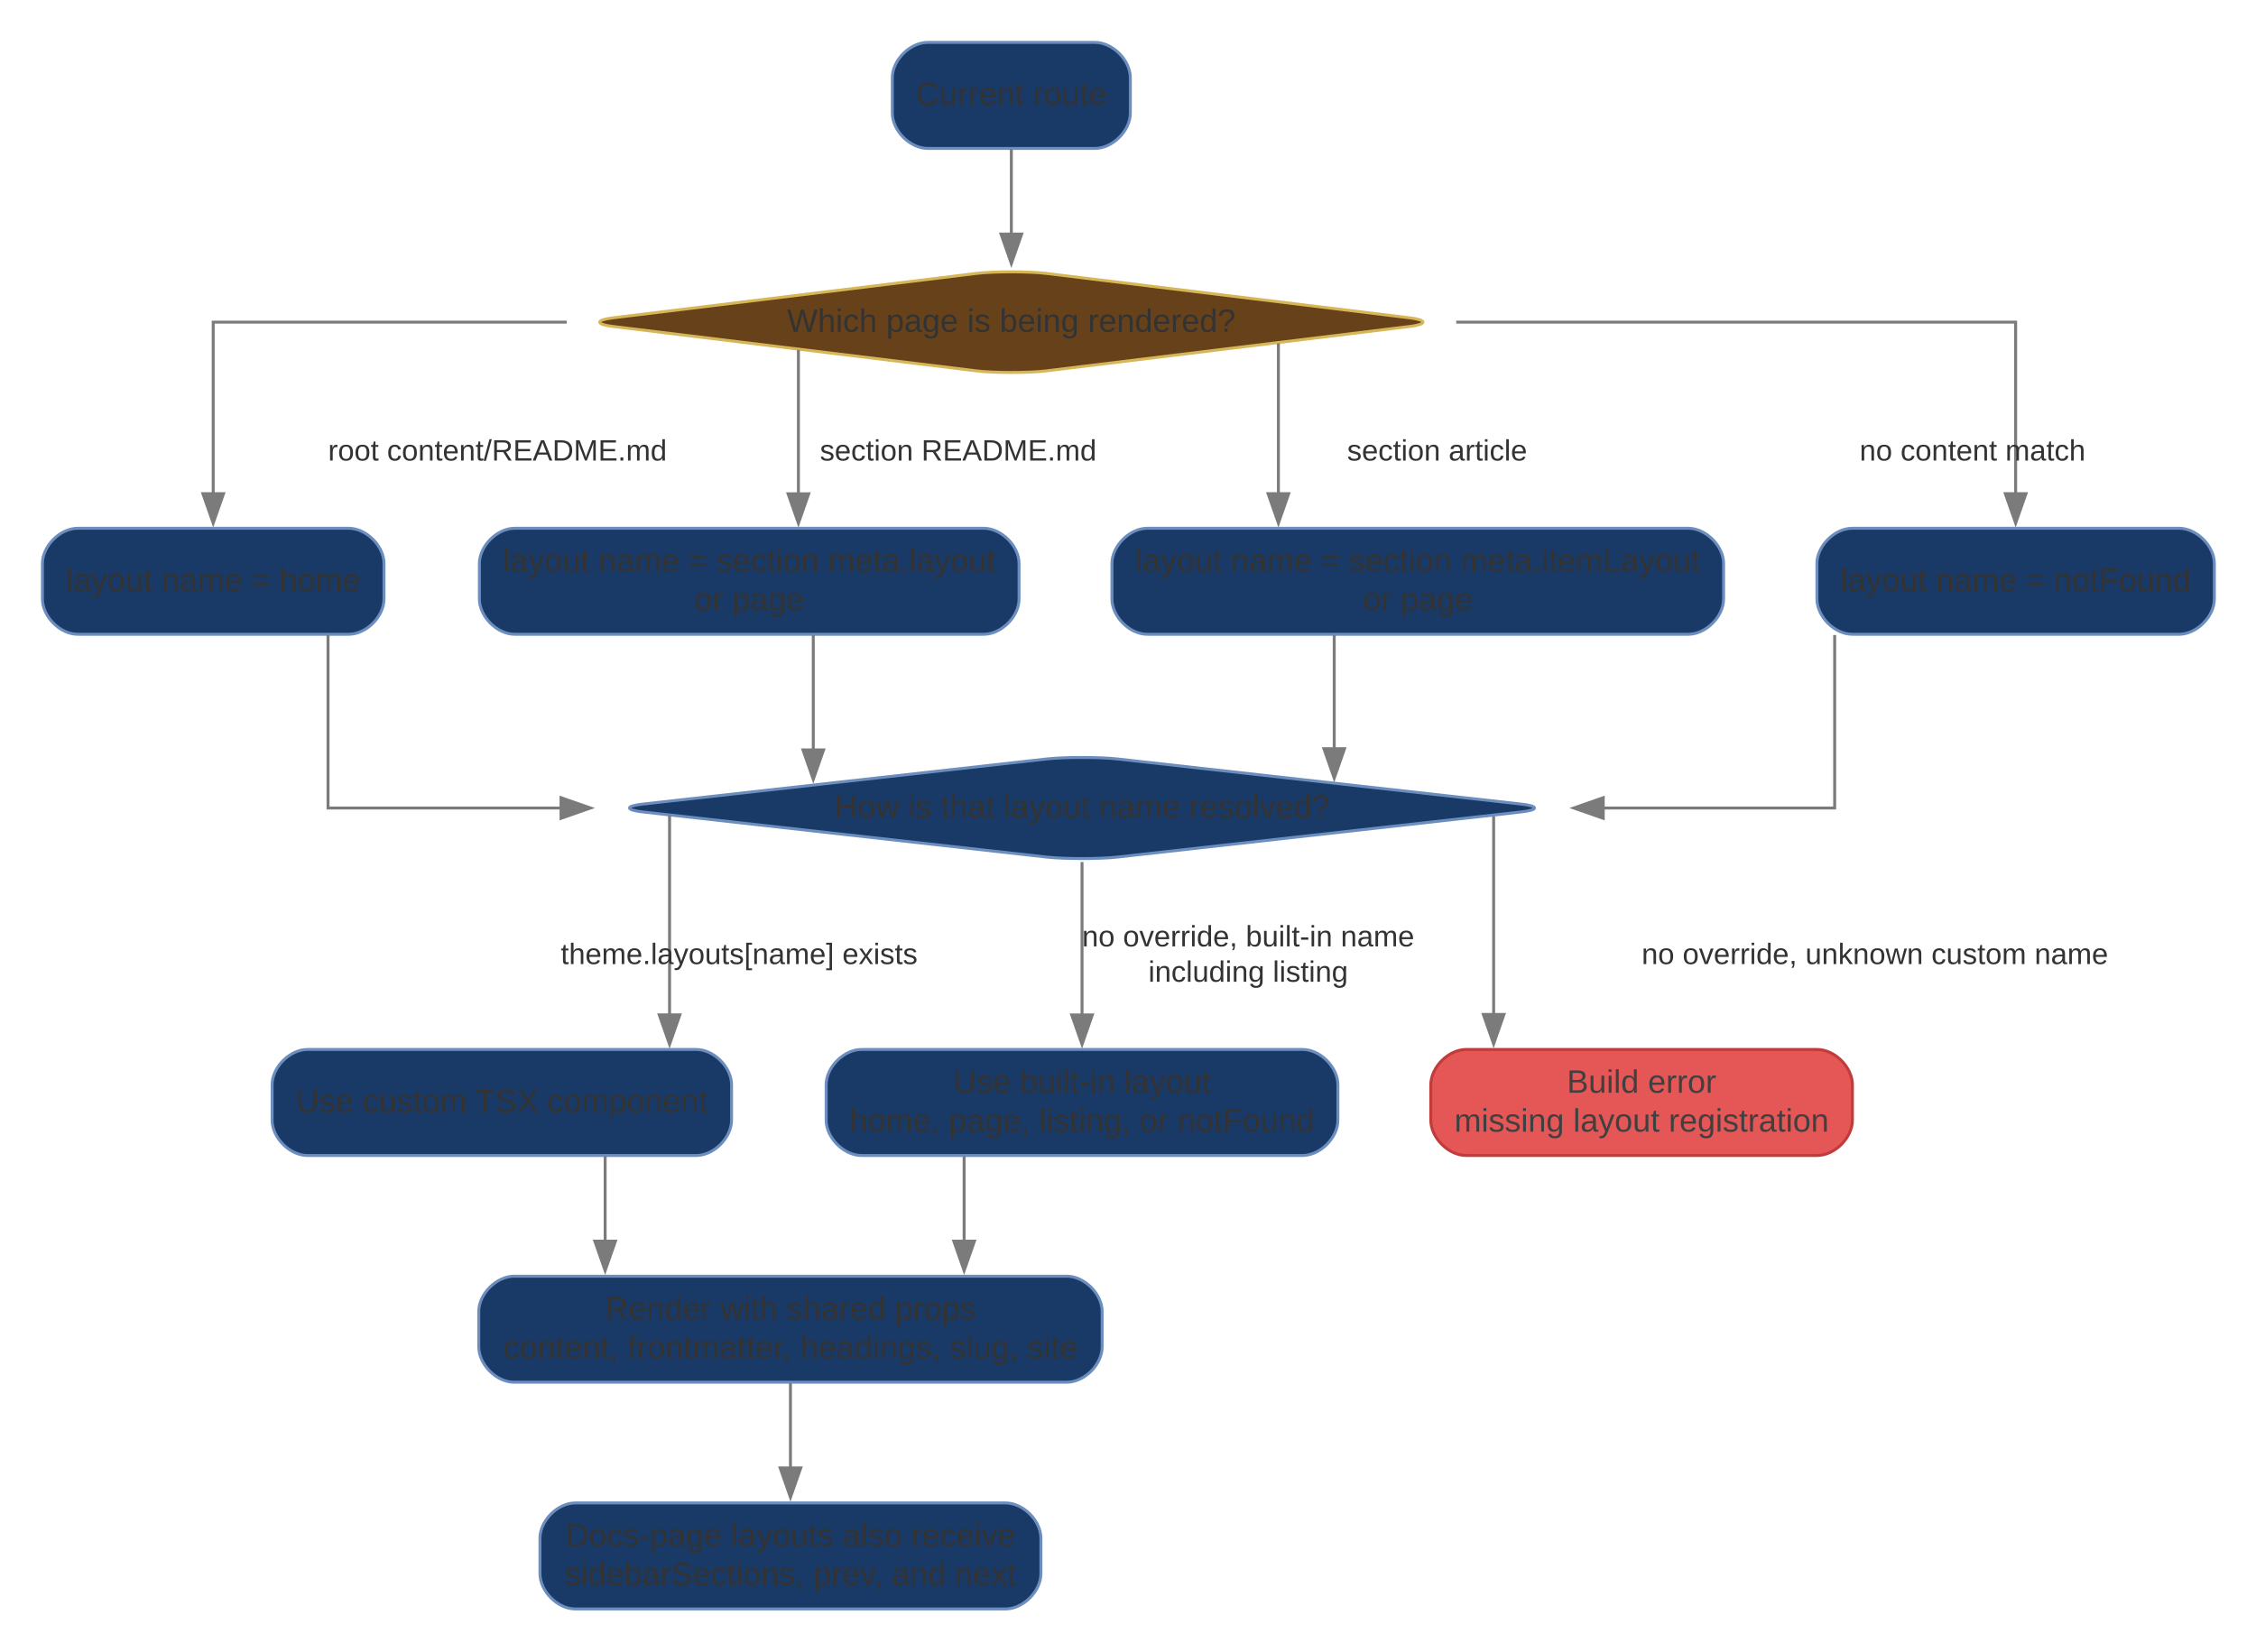
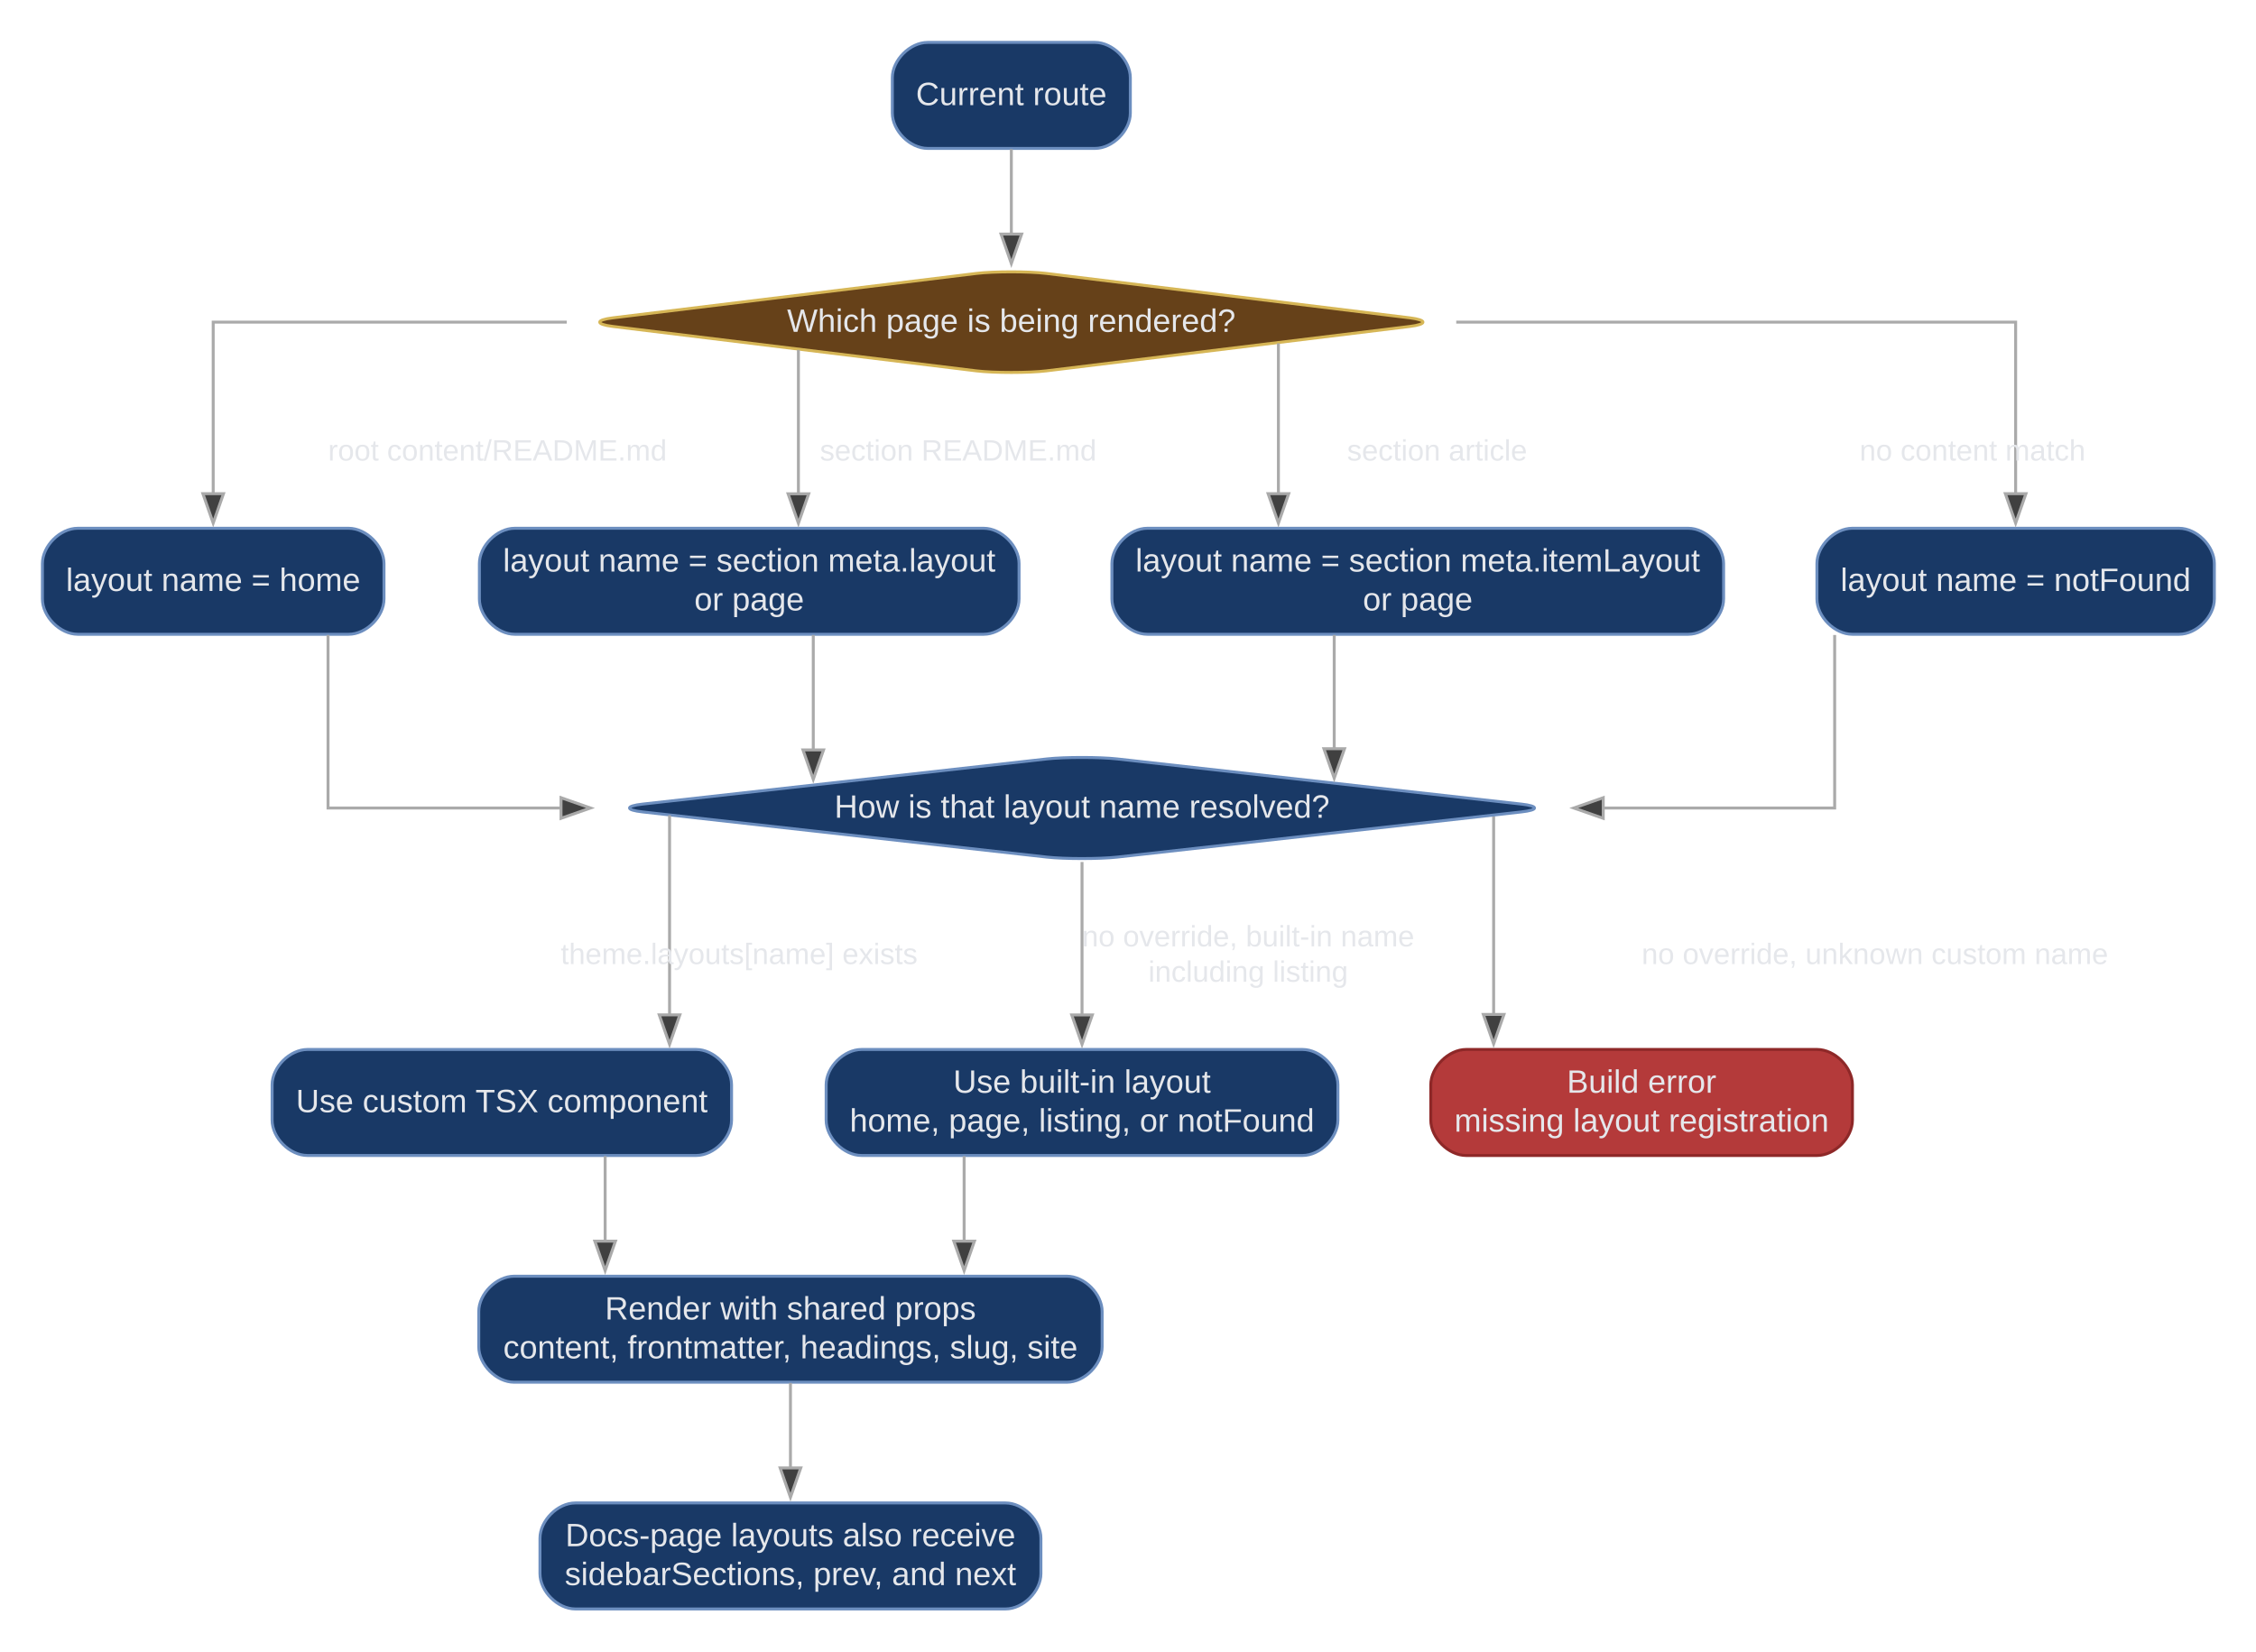
<svg xmlns="http://www.w3.org/2000/svg" width="766pt" height="561pt" viewBox="0.00 0.00 766.00 561.00">
  <g id="graph0" class="graph" transform="scale(1 1) rotate(0) translate(14.4 546.4)">
    <g id="node1" class="node">
      <path fill="#193966" stroke="#6c8ebf" d="M357.39,-532C357.39,-532 300.58,-532 300.58,-532 294.58,-532 288.58,-526 288.58,-520 288.58,-520 288.58,-508 288.58,-508 288.58,-502 294.58,-496 300.58,-496 300.58,-496 357.39,-496 357.39,-496 363.39,-496 369.39,-502 369.39,-508 369.39,-508 369.39,-520 369.39,-520 369.39,-526 363.39,-532 357.39,-532" />
-       <text xml:space="preserve" text-anchor="middle" x="328.99" y="-510.7" font-family="Arial" font-size="11.00" fill="#333333">Current route</text>
+       <text xml:space="preserve" text-anchor="middle" x="328.99" y="-510.7" font-family="Arial" font-size="11.00" fill="#e5e7eb">Current route</text>
    </g>
    <g id="node2" class="node">
      <path fill="#664119" stroke="#d6b656" d="M317.08,-453.54C317.08,-453.54 193.68,-438.46 193.68,-438.46 187.73,-437.73 187.73,-436.27 193.68,-435.54 193.68,-435.54 317.08,-420.46 317.08,-420.46 323.03,-419.73 334.94,-419.73 340.9,-420.46 340.9,-420.46 464.29,-435.54 464.29,-435.54 470.25,-436.27 470.25,-437.73 464.29,-438.46 464.29,-438.46 340.9,-453.54 340.9,-453.54 334.94,-454.27 323.03,-454.27 317.08,-453.54" />
-       <text xml:space="preserve" text-anchor="middle" x="328.99" y="-433.7" font-family="Arial" font-size="11.00" fill="#333333">Which page is being rendered?</text>
+       <text xml:space="preserve" text-anchor="middle" x="328.99" y="-433.7" font-family="Arial" font-size="11.00" fill="#e5e7eb">Which page is being rendered?</text>
    </g>
    <g id="edge1" class="edge">
-       <path fill="none" stroke="#7b7b7b" d="M328.99,-495.75C328.99,-495.75 328.99,-466.9 328.99,-466.9" />
-       <polygon fill="#7b7b7b" stroke="#7b7b7b" points="332.49,-466.9 328.99,-456.9 325.49,-466.9 332.49,-466.9" />
+       <path fill="none" stroke="#aaaaaa" d="M328.99,-495.75C328.99,-495.75 328.99,-466.9 328.99,-466.9" />
+       <polygon fill="#404040" stroke="#aaaaaa" points="332.49,-466.9 328.99,-456.9 325.49,-466.9 332.49,-466.9" />
    </g>
    <g id="node3" class="node">
      <path fill="#193966" stroke="#6c8ebf" d="M103.98,-367C103.98,-367 12,-367 12,-367 6,-367 0,-361 0,-355 0,-355 0,-343 0,-343 0,-337 6,-331 12,-331 12,-331 103.98,-331 103.98,-331 109.98,-331 115.98,-337 115.98,-343 115.98,-343 115.98,-355 115.98,-355 115.98,-361 109.98,-367 103.98,-367" />
-       <text xml:space="preserve" text-anchor="middle" x="57.99" y="-345.7" font-family="Arial" font-size="11.00" fill="#333333">layout name = home</text>
+       <text xml:space="preserve" text-anchor="middle" x="57.99" y="-345.7" font-family="Arial" font-size="11.00" fill="#e5e7eb">layout name = home</text>
    </g>
    <g id="edge2" class="edge">
-       <path fill="none" stroke="#7b7b7b" d="M178.04,-437C115.81,-437 57.99,-437 57.99,-437 57.99,-437 57.99,-378.75 57.99,-378.75" />
-       <polygon fill="#7b7b7b" stroke="#7b7b7b" points="61.49,-378.75 57.99,-368.75 54.49,-378.75 61.49,-378.75" />
-       <text xml:space="preserve" text-anchor="middle" x="154.51" y="-390" font-family="Arial" font-size="10.00" fill="#333333">root content/README.md</text>
+       <path fill="none" stroke="#aaaaaa" d="M178.04,-437C115.81,-437 57.99,-437 57.99,-437 57.99,-437 57.99,-378.75 57.99,-378.75" />
+       <polygon fill="#404040" stroke="#aaaaaa" points="61.49,-378.75 57.99,-368.75 54.49,-378.75 61.49,-378.75" />
+       <text xml:space="preserve" text-anchor="middle" x="154.51" y="-390" font-family="Arial" font-size="10.00" fill="#e5e7eb">root content/README.md</text>
    </g>
    <g id="node4" class="node">
      <path fill="#193966" stroke="#6c8ebf" d="M319.61,-367C319.61,-367 160.37,-367 160.37,-367 154.37,-367 148.37,-361 148.37,-355 148.37,-355 148.37,-343 148.37,-343 148.37,-337 154.37,-331 160.37,-331 160.37,-331 319.61,-331 319.61,-331 325.61,-331 331.61,-337 331.61,-343 331.61,-343 331.61,-355 331.61,-355 331.61,-361 325.61,-367 319.61,-367" />
-       <text xml:space="preserve" text-anchor="middle" x="239.99" y="-352.3" font-family="Arial" font-size="11.00" fill="#333333">layout name = section meta.layout</text>
-       <text xml:space="preserve" text-anchor="middle" x="239.99" y="-339.1" font-family="Arial" font-size="11.00" fill="#333333">or page</text>
+       <text xml:space="preserve" text-anchor="middle" x="239.99" y="-352.3" font-family="Arial" font-size="11.00" fill="#e5e7eb">layout name = section meta.layout</text>
+       <text xml:space="preserve" text-anchor="middle" x="239.99" y="-339.1" font-family="Arial" font-size="11.00" fill="#e5e7eb">or page</text>
    </g>
    <g id="edge3" class="edge">
-       <path fill="none" stroke="#7b7b7b" d="M256.69,-427.58C256.69,-427.58 256.69,-378.71 256.69,-378.71" />
-       <polygon fill="#7b7b7b" stroke="#7b7b7b" points="260.19,-378.71 256.69,-368.71 253.19,-378.71 260.19,-378.71" />
-       <text xml:space="preserve" text-anchor="middle" x="310.95" y="-390" font-family="Arial" font-size="10.00" fill="#333333">section README.md</text>
+       <path fill="none" stroke="#aaaaaa" d="M256.69,-427.58C256.69,-427.58 256.69,-378.71 256.69,-378.71" />
+       <polygon fill="#404040" stroke="#aaaaaa" points="260.19,-378.71 256.69,-368.71 253.19,-378.71 260.19,-378.71" />
+       <text xml:space="preserve" text-anchor="middle" x="310.95" y="-390" font-family="Arial" font-size="10.00" fill="#e5e7eb">section README.md</text>
    </g>
    <g id="node5" class="node">
      <path fill="#193966" stroke="#6c8ebf" d="M558.83,-367C558.83,-367 375.14,-367 375.14,-367 369.14,-367 363.14,-361 363.14,-355 363.14,-355 363.14,-343 363.14,-343 363.14,-337 369.14,-331 375.14,-331 375.14,-331 558.83,-331 558.83,-331 564.83,-331 570.83,-337 570.83,-343 570.83,-343 570.83,-355 570.83,-355 570.83,-361 564.83,-367 558.83,-367" />
-       <text xml:space="preserve" text-anchor="middle" x="466.99" y="-352.3" font-family="Arial" font-size="11.00" fill="#333333">layout name = section meta.itemLayout</text>
-       <text xml:space="preserve" text-anchor="middle" x="466.99" y="-339.1" font-family="Arial" font-size="11.00" fill="#333333">or page</text>
+       <text xml:space="preserve" text-anchor="middle" x="466.99" y="-352.3" font-family="Arial" font-size="11.00" fill="#e5e7eb">layout name = section meta.itemLayout</text>
+       <text xml:space="preserve" text-anchor="middle" x="466.99" y="-339.1" font-family="Arial" font-size="11.00" fill="#e5e7eb">or page</text>
    </g>
    <g id="edge4" class="edge">
-       <path fill="none" stroke="#7b7b7b" d="M419.67,-429.8C419.67,-429.8 419.67,-378.75 419.67,-378.75" />
-       <polygon fill="#7b7b7b" stroke="#7b7b7b" points="423.17,-378.75 419.67,-368.75 416.17,-378.75 423.17,-378.75" />
-       <text xml:space="preserve" text-anchor="middle" x="473.56" y="-390" font-family="Arial" font-size="10.00" fill="#333333">section article</text>
+       <path fill="none" stroke="#aaaaaa" d="M419.67,-429.8C419.67,-429.8 419.67,-378.75 419.67,-378.75" />
+       <polygon fill="#404040" stroke="#aaaaaa" points="423.17,-378.75 419.67,-368.75 416.17,-378.75 423.17,-378.75" />
+       <text xml:space="preserve" text-anchor="middle" x="473.56" y="-390" font-family="Arial" font-size="10.00" fill="#e5e7eb">section article</text>
    </g>
    <g id="node6" class="node">
      <path fill="#193966" stroke="#6c8ebf" d="M725.46,-367C725.46,-367 614.52,-367 614.52,-367 608.52,-367 602.52,-361 602.52,-355 602.52,-355 602.52,-343 602.52,-343 602.52,-337 608.52,-331 614.52,-331 614.52,-331 725.46,-331 725.46,-331 731.46,-331 737.46,-337 737.46,-343 737.46,-343 737.46,-355 737.46,-355 737.46,-361 731.46,-367 725.46,-367" />
-       <text xml:space="preserve" text-anchor="middle" x="669.99" y="-345.7" font-family="Arial" font-size="11.00" fill="#333333">layout name = notFound</text>
+       <text xml:space="preserve" text-anchor="middle" x="669.99" y="-345.7" font-family="Arial" font-size="11.00" fill="#e5e7eb">layout name = notFound</text>
    </g>
    <g id="edge5" class="edge">
-       <path fill="none" stroke="#7b7b7b" d="M480.05,-437C571.26,-437 669.99,-437 669.99,-437 669.99,-437 669.99,-378.75 669.99,-378.75" />
-       <polygon fill="#7b7b7b" stroke="#7b7b7b" points="673.49,-378.75 669.99,-368.75 666.49,-378.75 673.49,-378.75" />
-       <text xml:space="preserve" text-anchor="middle" x="655.35" y="-390" font-family="Arial" font-size="10.00" fill="#333333">no content match</text>
+       <path fill="none" stroke="#aaaaaa" d="M480.05,-437C571.26,-437 669.99,-437 669.99,-437 669.99,-437 669.99,-378.75 669.99,-378.75" />
+       <polygon fill="#404040" stroke="#aaaaaa" points="673.49,-378.75 669.99,-368.75 666.49,-378.75 673.49,-378.75" />
+       <text xml:space="preserve" text-anchor="middle" x="655.35" y="-390" font-family="Arial" font-size="10.00" fill="#e5e7eb">no content match</text>
    </g>
    <g id="node7" class="node">
      <path fill="#193966" stroke="#6c8ebf" d="M341.06,-288.67C341.06,-288.67 203.81,-273.33 203.81,-273.33 197.85,-272.67 197.85,-271.33 203.81,-270.67 203.81,-270.67 341.06,-255.33 341.06,-255.33 347.03,-254.67 358.95,-254.67 364.91,-255.33 364.91,-255.33 502.17,-270.67 502.17,-270.67 508.13,-271.33 508.13,-272.67 502.17,-273.33 502.17,-273.33 364.91,-288.67 364.91,-288.67 358.95,-289.33 347.03,-289.33 341.06,-288.67" />
-       <text xml:space="preserve" text-anchor="middle" x="352.99" y="-268.7" font-family="Arial" font-size="11.00" fill="#333333">How is that layout name resolved?</text>
+       <text xml:space="preserve" text-anchor="middle" x="352.99" y="-268.7" font-family="Arial" font-size="11.00" fill="#e5e7eb">How is that layout name resolved?</text>
    </g>
    <g id="edge6" class="edge">
-       <path fill="none" stroke="#7b7b7b" d="M96.98,-330.75C96.98,-307.98 96.98,-272 96.98,-272 96.98,-272 176.09,-272 176.09,-272" />
-       <polygon fill="#7b7b7b" stroke="#7b7b7b" points="176.09,-275.5 186.09,-272 176.09,-268.5 176.09,-275.5" />
+       <path fill="none" stroke="#aaaaaa" d="M96.98,-330.75C96.98,-307.98 96.98,-272 96.98,-272 96.98,-272 176.09,-272 176.09,-272" />
+       <polygon fill="#404040" stroke="#aaaaaa" points="176.09,-275.5 186.09,-272 176.09,-268.5 176.09,-275.5" />
    </g>
    <g id="edge7" class="edge">
-       <path fill="none" stroke="#7b7b7b" d="M261.74,-330.75C261.74,-330.75 261.74,-291.74 261.74,-291.74" />
-       <polygon fill="#7b7b7b" stroke="#7b7b7b" points="265.24,-291.74 261.74,-281.74 258.24,-291.74 265.24,-291.74" />
+       <path fill="none" stroke="#aaaaaa" d="M261.74,-330.75C261.74,-330.75 261.74,-291.74 261.74,-291.74" />
+       <polygon fill="#404040" stroke="#aaaaaa" points="265.24,-291.74 261.74,-281.74 258.24,-291.74 265.24,-291.74" />
    </g>
    <g id="edge8" class="edge">
-       <path fill="none" stroke="#7b7b7b" d="M438.62,-330.75C438.62,-330.75 438.62,-292.14 438.62,-292.14" />
-       <polygon fill="#7b7b7b" stroke="#7b7b7b" points="442.12,-292.14 438.62,-282.14 435.12,-292.14 442.12,-292.14" />
+       <path fill="none" stroke="#aaaaaa" d="M438.62,-330.75C438.62,-330.75 438.62,-292.14 438.62,-292.14" />
+       <polygon fill="#404040" stroke="#aaaaaa" points="442.12,-292.14 438.62,-282.14 435.12,-292.14 442.12,-292.14" />
    </g>
    <g id="edge9" class="edge">
-       <path fill="none" stroke="#7b7b7b" d="M608.54,-330.75C608.54,-307.98 608.54,-272 608.54,-272 608.54,-272 529.96,-272 529.96,-272" />
-       <polygon fill="#7b7b7b" stroke="#7b7b7b" points="529.96,-268.5 519.96,-272 529.96,-275.5 529.96,-268.5" />
+       <path fill="none" stroke="#aaaaaa" d="M608.54,-330.75C608.54,-307.98 608.54,-272 608.54,-272 608.54,-272 529.96,-272 529.96,-272" />
+       <polygon fill="#404040" stroke="#aaaaaa" points="529.96,-268.5 519.96,-272 529.96,-275.5 529.96,-268.5" />
    </g>
    <g id="node8" class="node">
      <path fill="#193966" stroke="#6c8ebf" d="M221.99,-190C221.99,-190 89.99,-190 89.99,-190 83.99,-190 77.99,-184 77.99,-178 77.99,-178 77.99,-166 77.99,-166 77.99,-160 83.99,-154 89.99,-154 89.99,-154 221.99,-154 221.99,-154 227.99,-154 233.99,-160 233.99,-166 233.99,-166 233.99,-178 233.99,-178 233.99,-184 227.99,-190 221.99,-190" />
-       <text xml:space="preserve" text-anchor="middle" x="155.99" y="-168.7" font-family="Arial" font-size="11.00" fill="#333333">Use custom TSX component</text>
+       <text xml:space="preserve" text-anchor="middle" x="155.99" y="-168.7" font-family="Arial" font-size="11.00" fill="#e5e7eb">Use custom TSX component</text>
    </g>
    <g id="edge10" class="edge">
-       <path fill="none" stroke="#7b7b7b" d="M212.94,-269.53C212.94,-269.53 212.94,-201.75 212.94,-201.75" />
-       <polygon fill="#7b7b7b" stroke="#7b7b7b" points="216.44,-201.75 212.94,-191.75 209.44,-201.75 216.44,-201.75" />
-       <text xml:space="preserve" text-anchor="middle" x="236.57" y="-219" font-family="Arial" font-size="10.00" fill="#333333">theme.layouts[name] exists</text>
+       <path fill="none" stroke="#aaaaaa" d="M212.94,-269.53C212.94,-269.53 212.94,-201.75 212.94,-201.75" />
+       <polygon fill="#404040" stroke="#aaaaaa" points="216.44,-201.75 212.94,-191.75 209.44,-201.75 216.44,-201.75" />
+       <text xml:space="preserve" text-anchor="middle" x="236.57" y="-219" font-family="Arial" font-size="10.00" fill="#e5e7eb">theme.layouts[name] exists</text>
    </g>
    <g id="node9" class="node">
      <path fill="#193966" stroke="#6c8ebf" d="M427.87,-190C427.87,-190 278.11,-190 278.11,-190 272.11,-190 266.11,-184 266.11,-178 266.11,-178 266.11,-166 266.11,-166 266.11,-160 272.11,-154 278.11,-154 278.11,-154 427.87,-154 427.87,-154 433.87,-154 439.87,-160 439.87,-166 439.87,-166 439.87,-178 439.87,-178 439.87,-184 433.87,-190 427.87,-190" />
-       <text xml:space="preserve" text-anchor="middle" x="352.99" y="-175.3" font-family="Arial" font-size="11.00" fill="#333333">Use built-in layout</text>
-       <text xml:space="preserve" text-anchor="middle" x="352.99" y="-162.1" font-family="Arial" font-size="11.00" fill="#333333">home, page, listing, or notFound</text>
+       <text xml:space="preserve" text-anchor="middle" x="352.99" y="-175.3" font-family="Arial" font-size="11.00" fill="#e5e7eb">Use built-in layout</text>
+       <text xml:space="preserve" text-anchor="middle" x="352.99" y="-162.1" font-family="Arial" font-size="11.00" fill="#e5e7eb">home, page, listing, or notFound</text>
    </g>
    <g id="edge11" class="edge">
-       <path fill="none" stroke="#7b7b7b" d="M352.99,-253.66C352.99,-253.66 352.99,-201.74 352.99,-201.74" />
-       <polygon fill="#7b7b7b" stroke="#7b7b7b" points="356.49,-201.74 352.99,-191.74 349.49,-201.74 356.49,-201.74" />
-       <text xml:space="preserve" text-anchor="middle" x="409.41" y="-225" font-family="Arial" font-size="10.00" fill="#333333">no override, built-in name</text>
-       <text xml:space="preserve" text-anchor="middle" x="409.41" y="-213" font-family="Arial" font-size="10.00" fill="#333333">including listing</text>
+       <path fill="none" stroke="#aaaaaa" d="M352.99,-253.66C352.99,-253.66 352.99,-201.74 352.99,-201.74" />
+       <polygon fill="#404040" stroke="#aaaaaa" points="356.49,-201.74 352.99,-191.74 349.49,-201.74 356.49,-201.74" />
+       <text xml:space="preserve" text-anchor="middle" x="409.41" y="-225" font-family="Arial" font-size="10.00" fill="#e5e7eb">no override, built-in name</text>
+       <text xml:space="preserve" text-anchor="middle" x="409.41" y="-213" font-family="Arial" font-size="10.00" fill="#e5e7eb">including listing</text>
    </g>
    <g id="node10" class="node">
-       <path fill="#e45756" stroke="#c23b3a" d="M602.57,-190C602.57,-190 483.41,-190 483.41,-190 477.41,-190 471.41,-184 471.41,-178 471.41,-178 471.41,-166 471.41,-166 471.41,-160 477.41,-154 483.41,-154 483.41,-154 602.57,-154 602.57,-154 608.57,-154 614.57,-160 614.57,-166 614.57,-166 614.57,-178 614.57,-178 614.57,-184 608.57,-190 602.57,-190" />
-       <text xml:space="preserve" text-anchor="middle" x="542.99" y="-175.3" font-family="Arial" font-size="11.00" fill="#404040">Build error</text>
-       <text xml:space="preserve" text-anchor="middle" x="542.99" y="-162.1" font-family="Arial" font-size="11.00" fill="#404040">missing layout registration</text>
+       <path fill="#b43a3a" stroke="#8e2828" d="M602.57,-190C602.57,-190 483.41,-190 483.41,-190 477.41,-190 471.41,-184 471.41,-178 471.41,-178 471.41,-166 471.41,-166 471.41,-160 477.41,-154 483.41,-154 483.41,-154 602.57,-154 602.57,-154 608.57,-154 614.57,-160 614.57,-166 614.57,-166 614.57,-178 614.57,-178 614.57,-184 608.57,-190 602.57,-190" />
+       <text xml:space="preserve" text-anchor="middle" x="542.99" y="-175.3" font-family="Arial" font-size="11.00" fill="#e5e7eb">Build error</text>
+       <text xml:space="preserve" text-anchor="middle" x="542.99" y="-162.1" font-family="Arial" font-size="11.00" fill="#e5e7eb">missing layout registration</text>
    </g>
    <g id="edge12" class="edge">
-       <path fill="none" stroke="#7b7b7b" d="M492.75,-269.12C492.75,-269.12 492.75,-201.89 492.75,-201.89" />
-       <polygon fill="#7b7b7b" stroke="#7b7b7b" points="496.25,-201.89 492.75,-191.89 489.25,-201.89 496.25,-201.89" />
-       <text xml:space="preserve" text-anchor="middle" x="622.2" y="-219" font-family="Arial" font-size="10.00" fill="#333333">no override, unknown custom name</text>
+       <path fill="none" stroke="#aaaaaa" d="M492.75,-269.12C492.75,-269.12 492.75,-201.89 492.75,-201.89" />
+       <polygon fill="#404040" stroke="#aaaaaa" points="496.25,-201.89 492.75,-191.89 489.25,-201.89 496.25,-201.89" />
+       <text xml:space="preserve" text-anchor="middle" x="622.2" y="-219" font-family="Arial" font-size="10.00" fill="#e5e7eb">no override, unknown custom name</text>
    </g>
    <g id="node11" class="node">
      <path fill="#193966" stroke="#6c8ebf" d="M347.82,-113C347.82,-113 160.16,-113 160.16,-113 154.16,-113 148.16,-107 148.16,-101 148.16,-101 148.16,-89 148.16,-89 148.16,-83 154.16,-77 160.16,-77 160.16,-77 347.82,-77 347.82,-77 353.82,-77 359.82,-83 359.82,-89 359.82,-89 359.82,-101 359.82,-101 359.82,-107 353.82,-113 347.82,-113" />
-       <text xml:space="preserve" text-anchor="middle" x="253.99" y="-98.3" font-family="Arial" font-size="11.00" fill="#333333">Render with shared props</text>
-       <text xml:space="preserve" text-anchor="middle" x="253.99" y="-85.1" font-family="Arial" font-size="11.00" fill="#333333">content, frontmatter, headings, slug, site</text>
+       <text xml:space="preserve" text-anchor="middle" x="253.99" y="-98.3" font-family="Arial" font-size="11.00" fill="#e5e7eb">Render with shared props</text>
+       <text xml:space="preserve" text-anchor="middle" x="253.99" y="-85.1" font-family="Arial" font-size="11.00" fill="#e5e7eb">content, frontmatter, headings, slug, site</text>
    </g>
    <g id="edge13" class="edge">
-       <path fill="none" stroke="#7b7b7b" d="M191.07,-153.75C191.07,-153.75 191.07,-124.9 191.07,-124.9" />
-       <polygon fill="#7b7b7b" stroke="#7b7b7b" points="194.57,-124.9 191.07,-114.9 187.57,-124.9 194.57,-124.9" />
+       <path fill="none" stroke="#aaaaaa" d="M191.07,-153.75C191.07,-153.75 191.07,-124.9 191.07,-124.9" />
+       <polygon fill="#404040" stroke="#aaaaaa" points="194.57,-124.9 191.07,-114.9 187.57,-124.9 194.57,-124.9" />
    </g>
    <g id="edge14" class="edge">
-       <path fill="none" stroke="#7b7b7b" d="M312.96,-153.75C312.96,-153.75 312.96,-124.9 312.96,-124.9" />
-       <polygon fill="#7b7b7b" stroke="#7b7b7b" points="316.46,-124.9 312.96,-114.9 309.46,-124.9 316.46,-124.9" />
+       <path fill="none" stroke="#aaaaaa" d="M312.96,-153.75C312.96,-153.75 312.96,-124.9 312.96,-124.9" />
+       <polygon fill="#404040" stroke="#aaaaaa" points="316.46,-124.9 312.96,-114.9 309.46,-124.9 316.46,-124.9" />
    </g>
    <g id="node12" class="node">
      <path fill="#193966" stroke="#6c8ebf" d="M327.03,-36C327.03,-36 180.94,-36 180.94,-36 174.94,-36 168.94,-30 168.94,-24 168.94,-24 168.94,-12 168.94,-12 168.94,-6 174.94,0 180.94,0 180.94,0 327.03,0 327.03,0 333.03,0 339.03,-6 339.03,-12 339.03,-12 339.03,-24 339.03,-24 339.03,-30 333.03,-36 327.03,-36" />
-       <text xml:space="preserve" text-anchor="middle" x="253.99" y="-21.3" font-family="Arial" font-size="11.00" fill="#333333">Docs-page layouts also receive</text>
-       <text xml:space="preserve" text-anchor="middle" x="253.99" y="-8.1" font-family="Arial" font-size="11.00" fill="#333333">sidebarSections, prev, and next</text>
+       <text xml:space="preserve" text-anchor="middle" x="253.99" y="-21.3" font-family="Arial" font-size="11.00" fill="#e5e7eb">Docs-page layouts also receive</text>
+       <text xml:space="preserve" text-anchor="middle" x="253.99" y="-8.1" font-family="Arial" font-size="11.00" fill="#e5e7eb">sidebarSections, prev, and next</text>
    </g>
    <g id="edge15" class="edge">
-       <path fill="none" stroke="#7b7b7b" d="M253.99,-76.75C253.99,-76.75 253.99,-47.9 253.99,-47.9" />
-       <polygon fill="#7b7b7b" stroke="#7b7b7b" points="257.49,-47.9 253.99,-37.9 250.49,-47.9 257.49,-47.9" />
+       <path fill="none" stroke="#aaaaaa" d="M253.99,-76.75C253.99,-76.75 253.99,-47.9 253.99,-47.9" />
+       <polygon fill="#404040" stroke="#aaaaaa" points="257.49,-47.9 253.99,-37.9 250.49,-47.9 257.49,-47.9" />
    </g>
  </g>
</svg>
